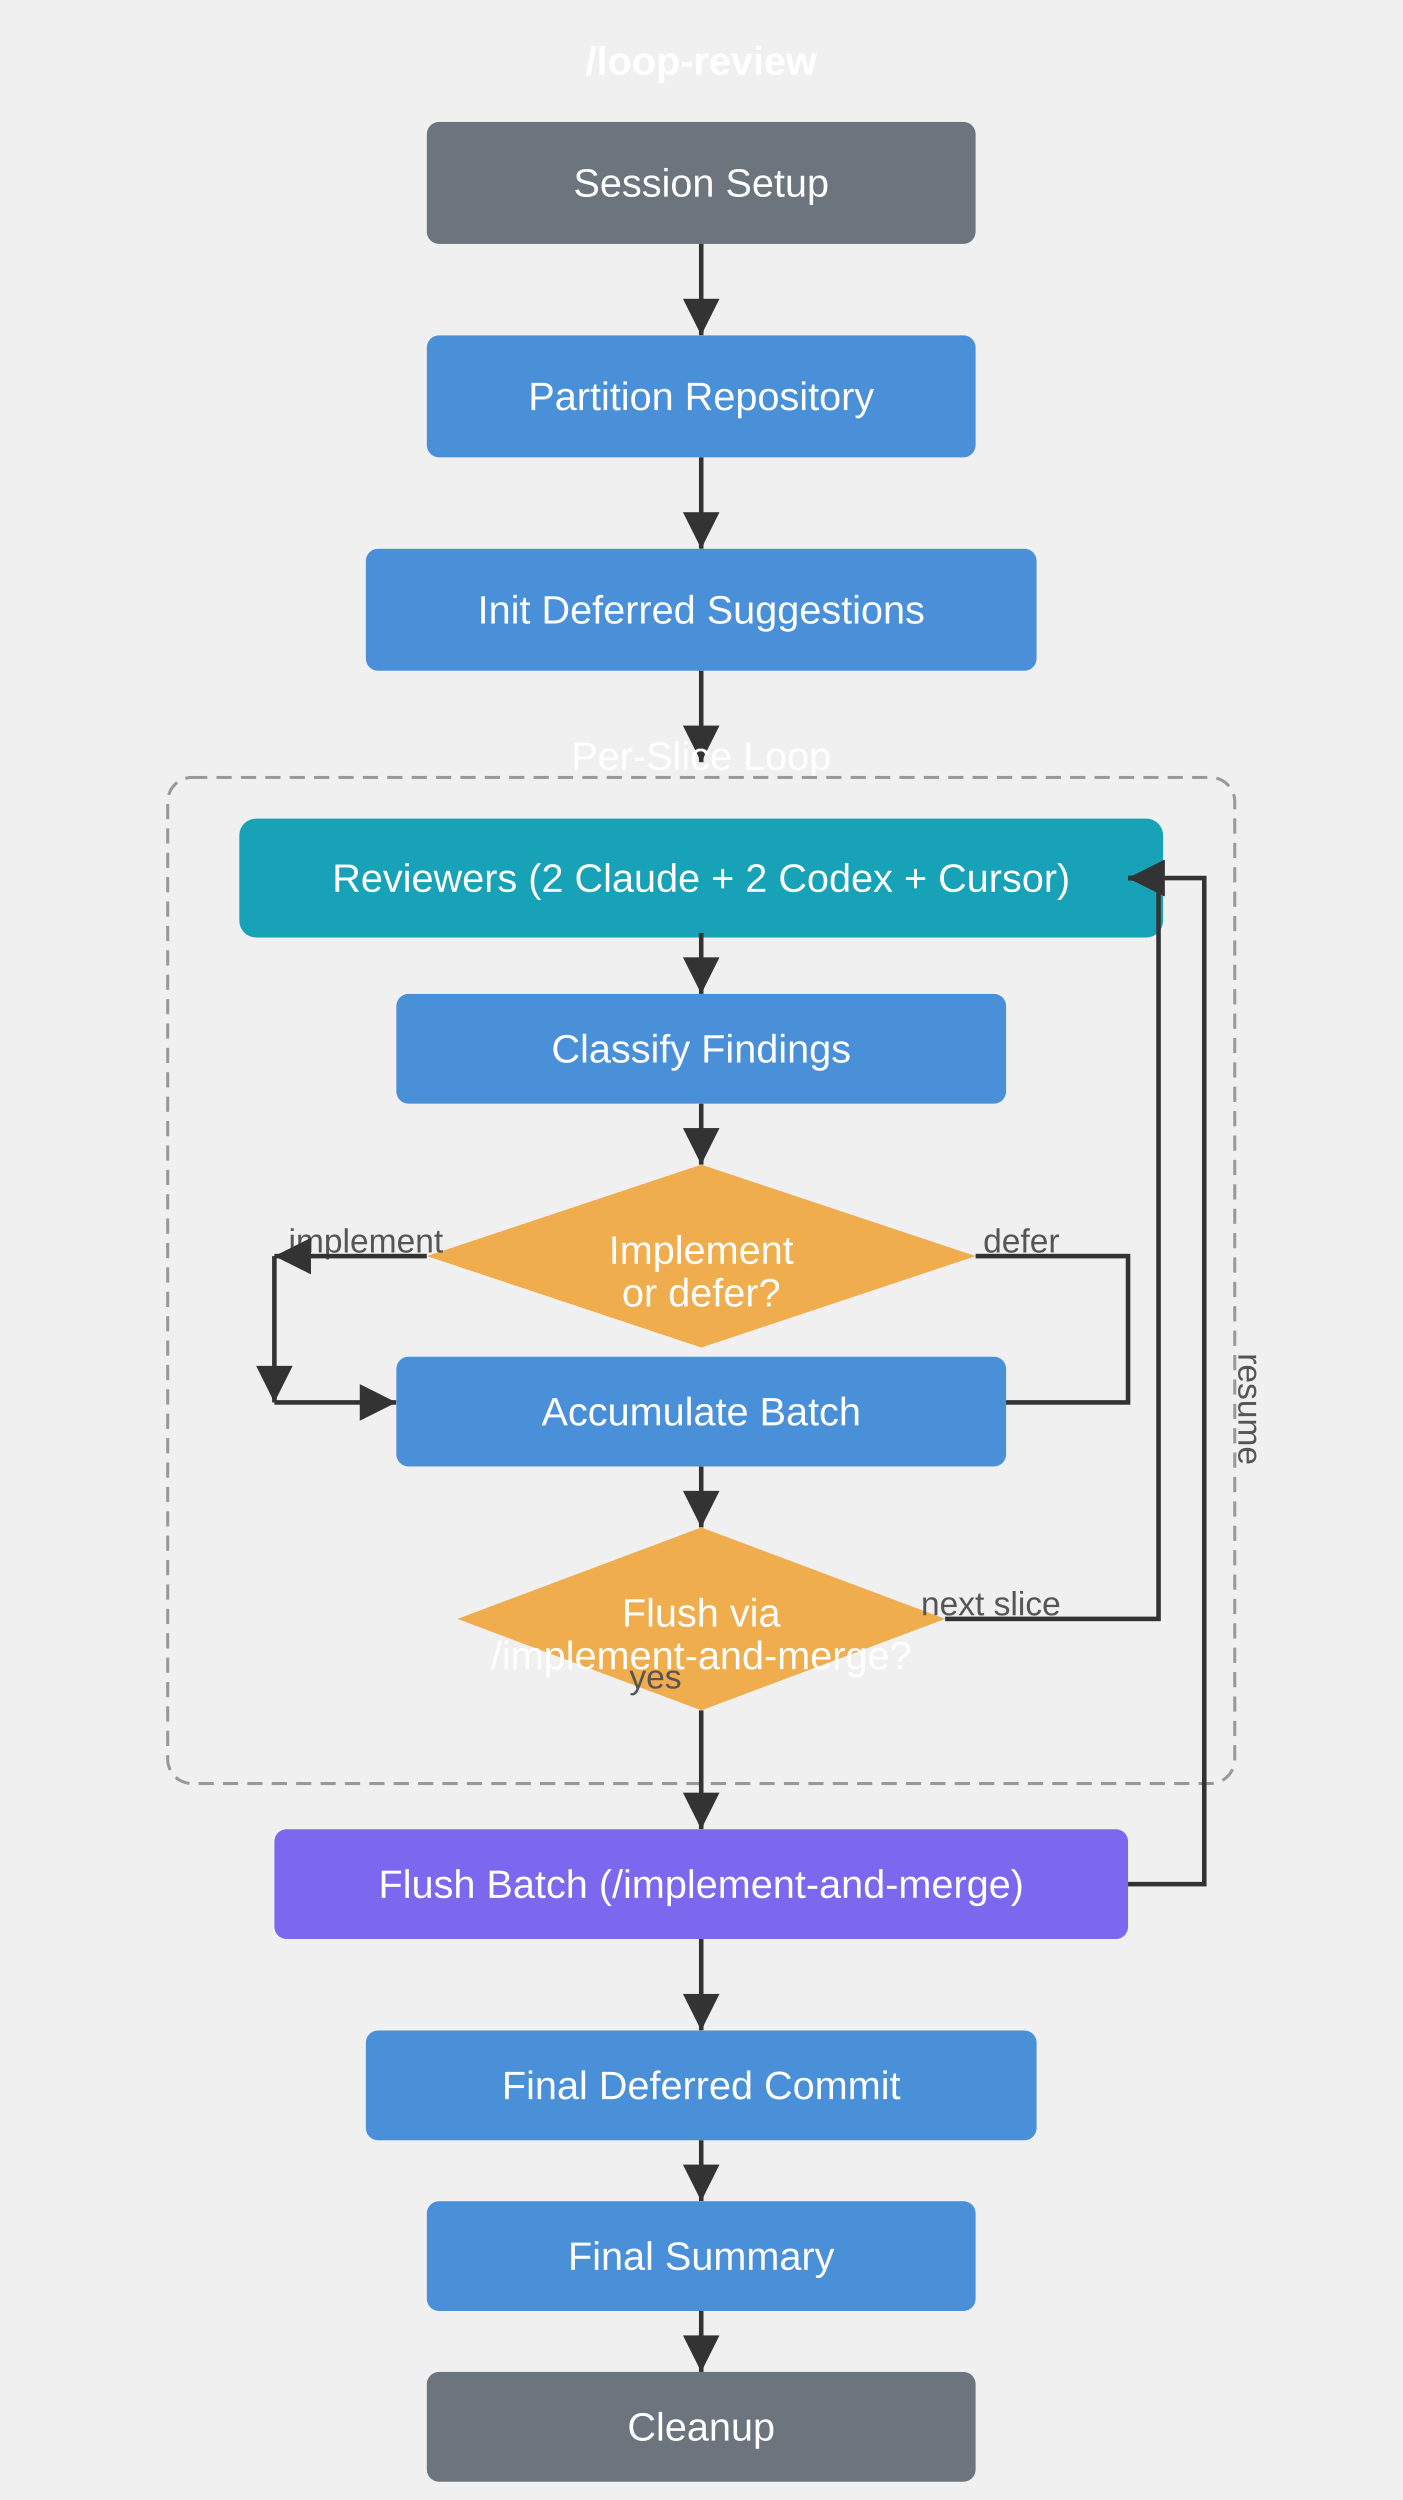
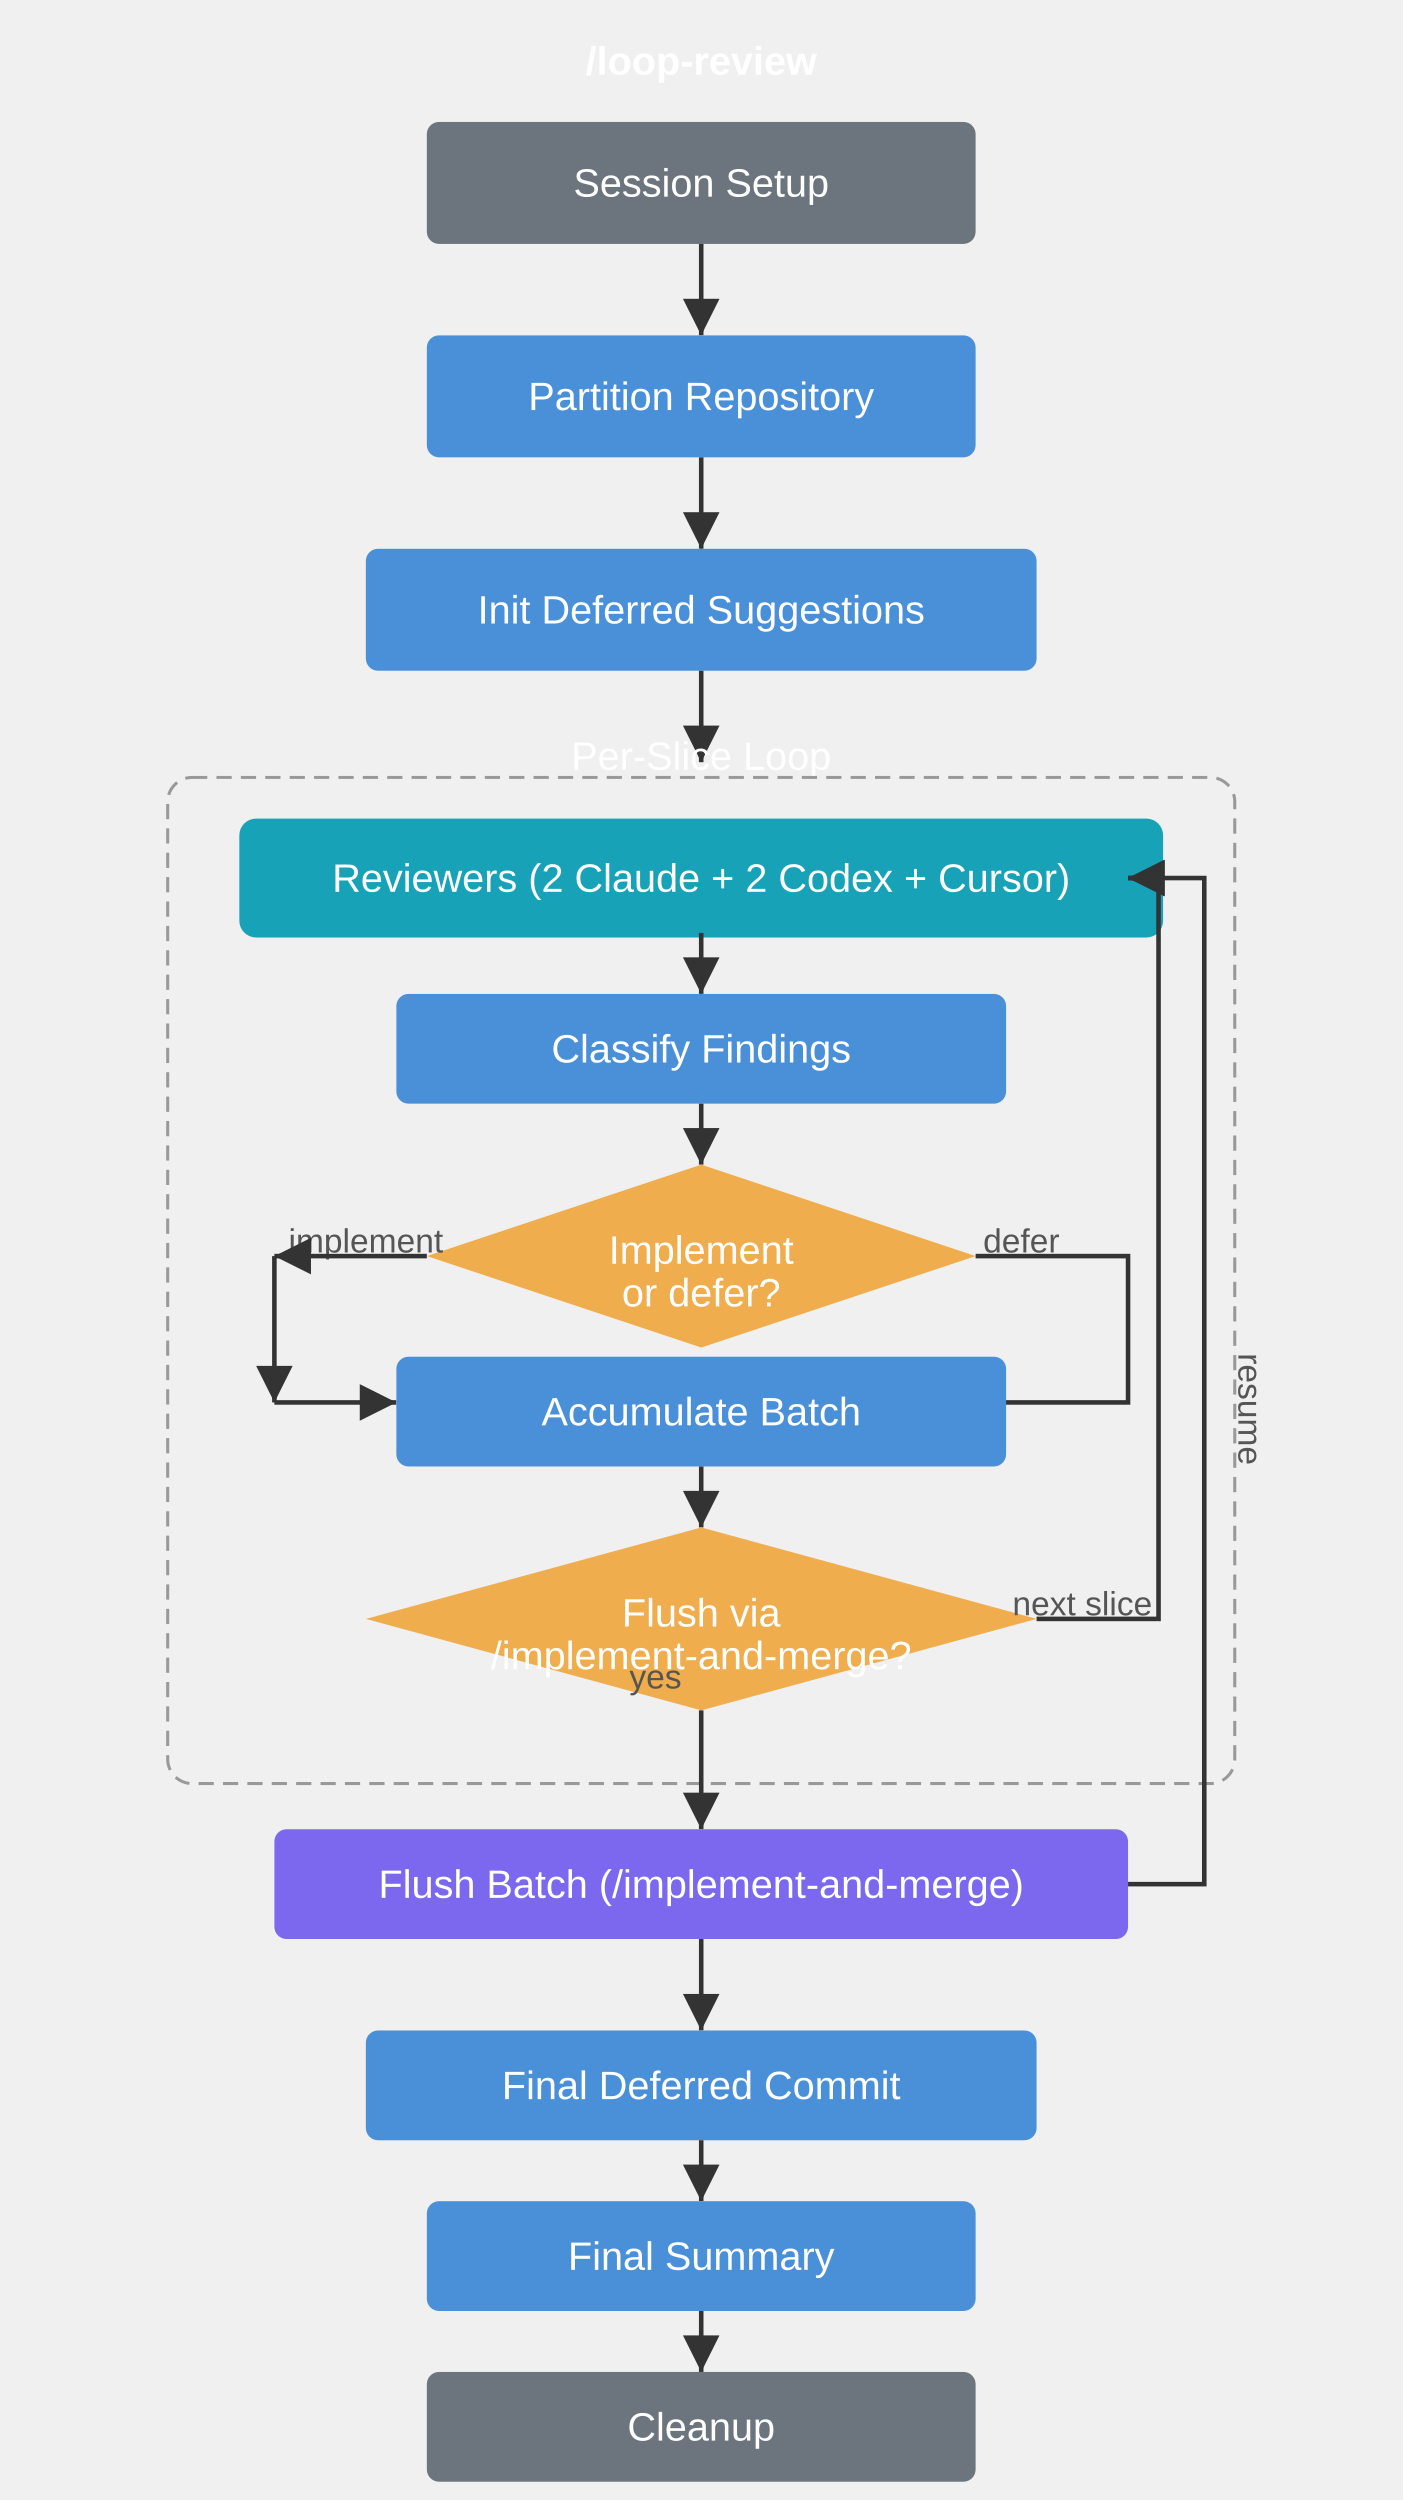
<svg xmlns="http://www.w3.org/2000/svg" viewBox="0 0 460 820" width="460" height="820">
  <defs>
    <marker id="arrow" viewBox="0 0 10 10" refX="10" refY="5" markerWidth="8" markerHeight="8" orient="auto-start-reverse">
      <path d="M 0 0 L 10 5 L 0 10 z" fill="#333" />
    </marker>
    <style>
      text { font-family: Arial, sans-serif; font-size: 13px; fill: white; text-anchor: middle; dominant-baseline: central; }
      .label { fill: #555; font-size: 11px; }
      line, polyline { stroke: #333; stroke-width: 1.5; marker-end: url(#arrow); fill: none; }
    </style>
  </defs>
  <text x="230" y="20" fill="#333" font-size="16" font-weight="bold">/loop-review</text>
  <rect x="140" y="40" width="180" height="40" rx="4" fill="#6C757D" />
  <text x="230" y="60">Session Setup</text>
  <line x1="230" y1="80" x2="230" y2="110" />
  <rect x="140" y="110" width="180" height="40" rx="4" fill="#4A90D9" />
  <text x="230" y="130">Partition Repository</text>
  <line x1="230" y1="150" x2="230" y2="180" />
  <rect x="120" y="180" width="220" height="40" rx="4" fill="#4A90D9" />
  <text x="230" y="200">Init Deferred Suggestions</text>
  <line x1="230" y1="220" x2="230" y2="250" />
  <text x="230" y="248" fill="#555" font-size="11">Per-Slice Loop</text>
  <rect x="55" y="255" width="350" height="330" rx="8" fill="none" stroke="#999" stroke-width="1" stroke-dasharray="5,3" />
  <rect x="80" y="270" width="300" height="36" rx="4" fill="#17A2B8" stroke="#17A2B8" stroke-width="3" />
  <text x="230" y="288">Reviewers (2 Claude + 2 Codex + Cursor)</text>
  <line x1="230" y1="306" x2="230" y2="326" />
  <rect x="130" y="326" width="200" height="36" rx="4" fill="#4A90D9" />
  <text x="230" y="344">Classify Findings</text>
  <line x1="230" y1="362" x2="230" y2="382" />
  <polygon points="230,382 320,412 230,442 140,412" fill="#F0AD4E" />
  <text x="230" y="410" font-size="12">Implement</text>
  <text x="230" y="424" font-size="12">or defer?</text>
  <text x="335" y="407" class="label">defer</text>
  <polyline points="320,412 370,412 370,460 300,460" stroke="#333" stroke-width="1.5" fill="none" marker-end="url(#arrow)" />
  <text x="120" y="407" class="label">implement</text>
  <line x1="140" y1="412" x2="90" y2="412" marker-end="none" />
  <line x1="90" y1="412" x2="90" y2="460" marker-end="none" />
  <line x1="90" y1="460" x2="130" y2="460" marker-end="url(#arrow)" />
  <rect x="130" y="445" width="200" height="36" rx="4" fill="#4A90D9" />
  <text x="230" y="463">Accumulate Batch</text>
  <line x1="230" y1="481" x2="230" y2="501" />
-   <polygon points="230,501 310,531 230,561 150,531" fill="#F0AD4E" />
+   <polygon points="230,501 340,531 230,561 120,531" fill="#F0AD4E" />
  <text x="230" y="529" font-size="12">Flush via</text>
  <text x="230" y="543" font-size="10">/implement-and-merge?</text>
  <text x="215" y="550" class="label">yes</text>
-   <text x="325" y="526" class="label">next slice</text>
-   <polyline points="310,531 380,531 380,288 370,288" fill="none" marker-end="url(#arrow)" />
+   <text x="355" y="526" class="label">next slice</text>
+   <polyline points="340,531 380,531 380,288 370,288" fill="none" marker-end="url(#arrow)" />
  <line x1="230" y1="561" x2="230" y2="600" />
  <rect x="90" y="600" width="280" height="36" rx="4" fill="#7B68EE" />
  <text x="230" y="618" font-size="11">Flush Batch (/implement-and-merge)</text>
  <polyline points="370,618 395,618 395,288 370,288" fill="none" marker-end="url(#arrow)" />
  <text x="410" y="450" class="label" style="writing-mode: tb;">resume</text>
  <line x1="230" y1="636" x2="230" y2="666" />
  <rect x="120" y="666" width="220" height="36" rx="4" fill="#4A90D9" />
  <text x="230" y="684">Final Deferred Commit</text>
  <line x1="230" y1="702" x2="230" y2="722" />
  <rect x="140" y="722" width="180" height="36" rx="4" fill="#4A90D9" />
  <text x="230" y="740">Final Summary</text>
  <line x1="230" y1="758" x2="230" y2="778" />
  <rect x="140" y="778" width="180" height="36" rx="4" fill="#6C757D" />
  <text x="230" y="796">Cleanup</text>
</svg>
